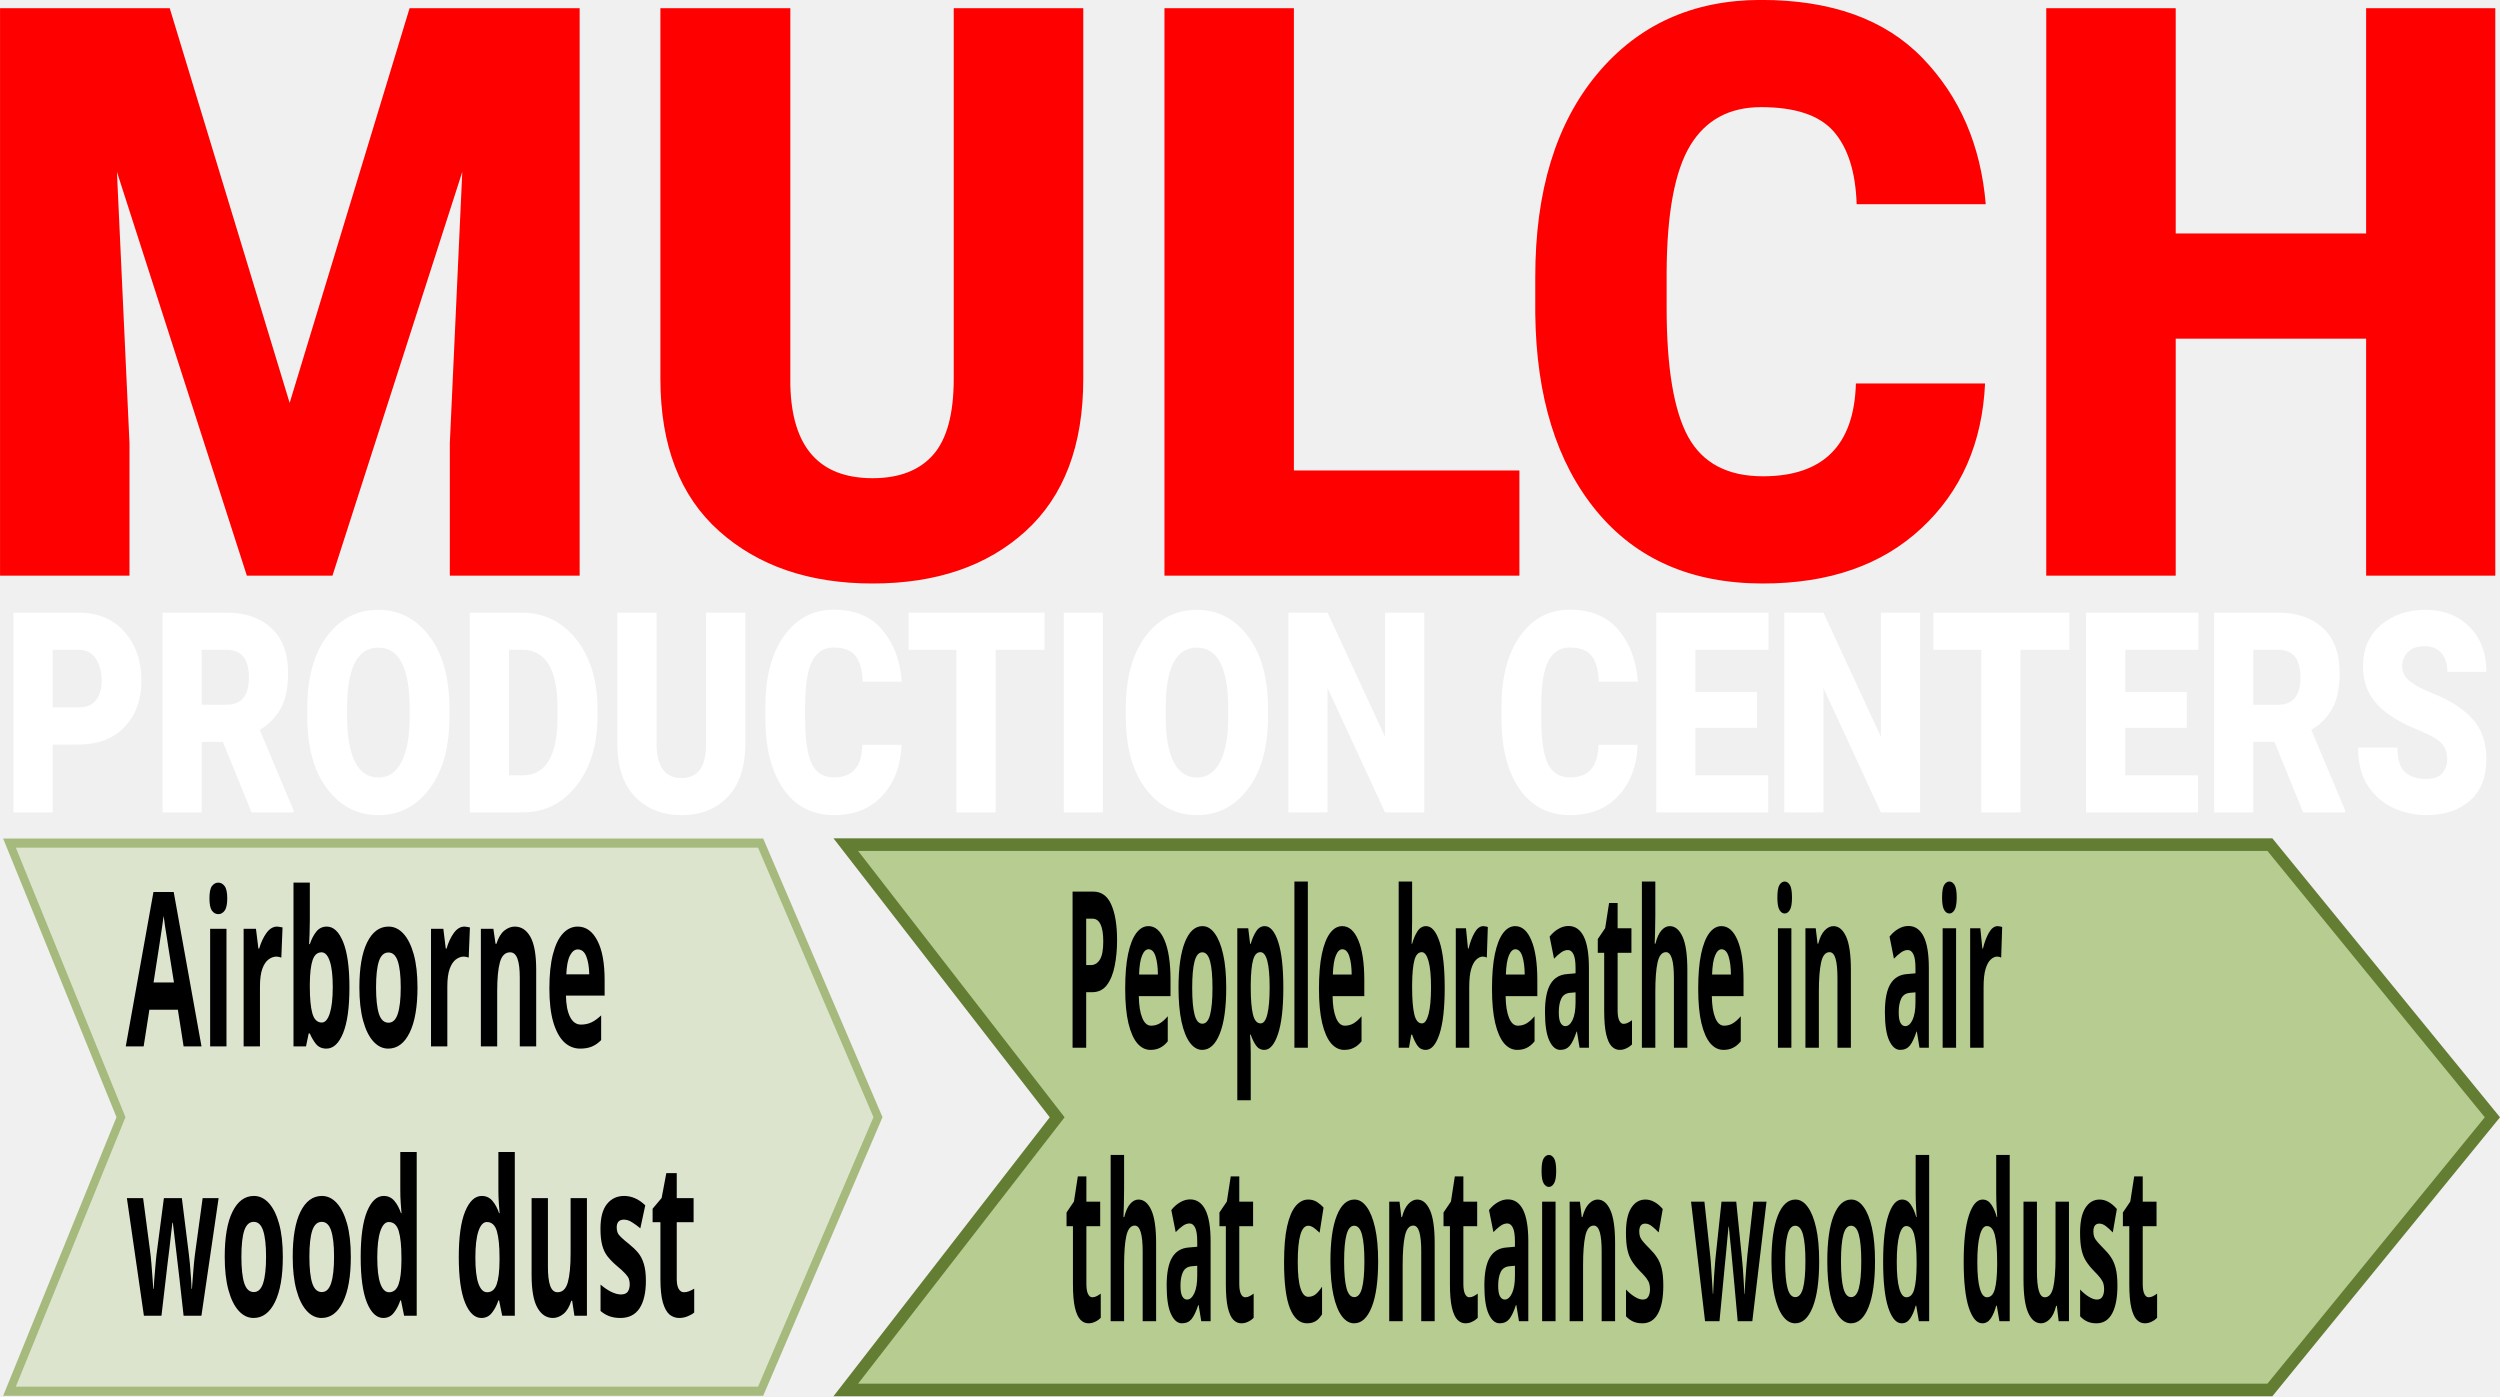
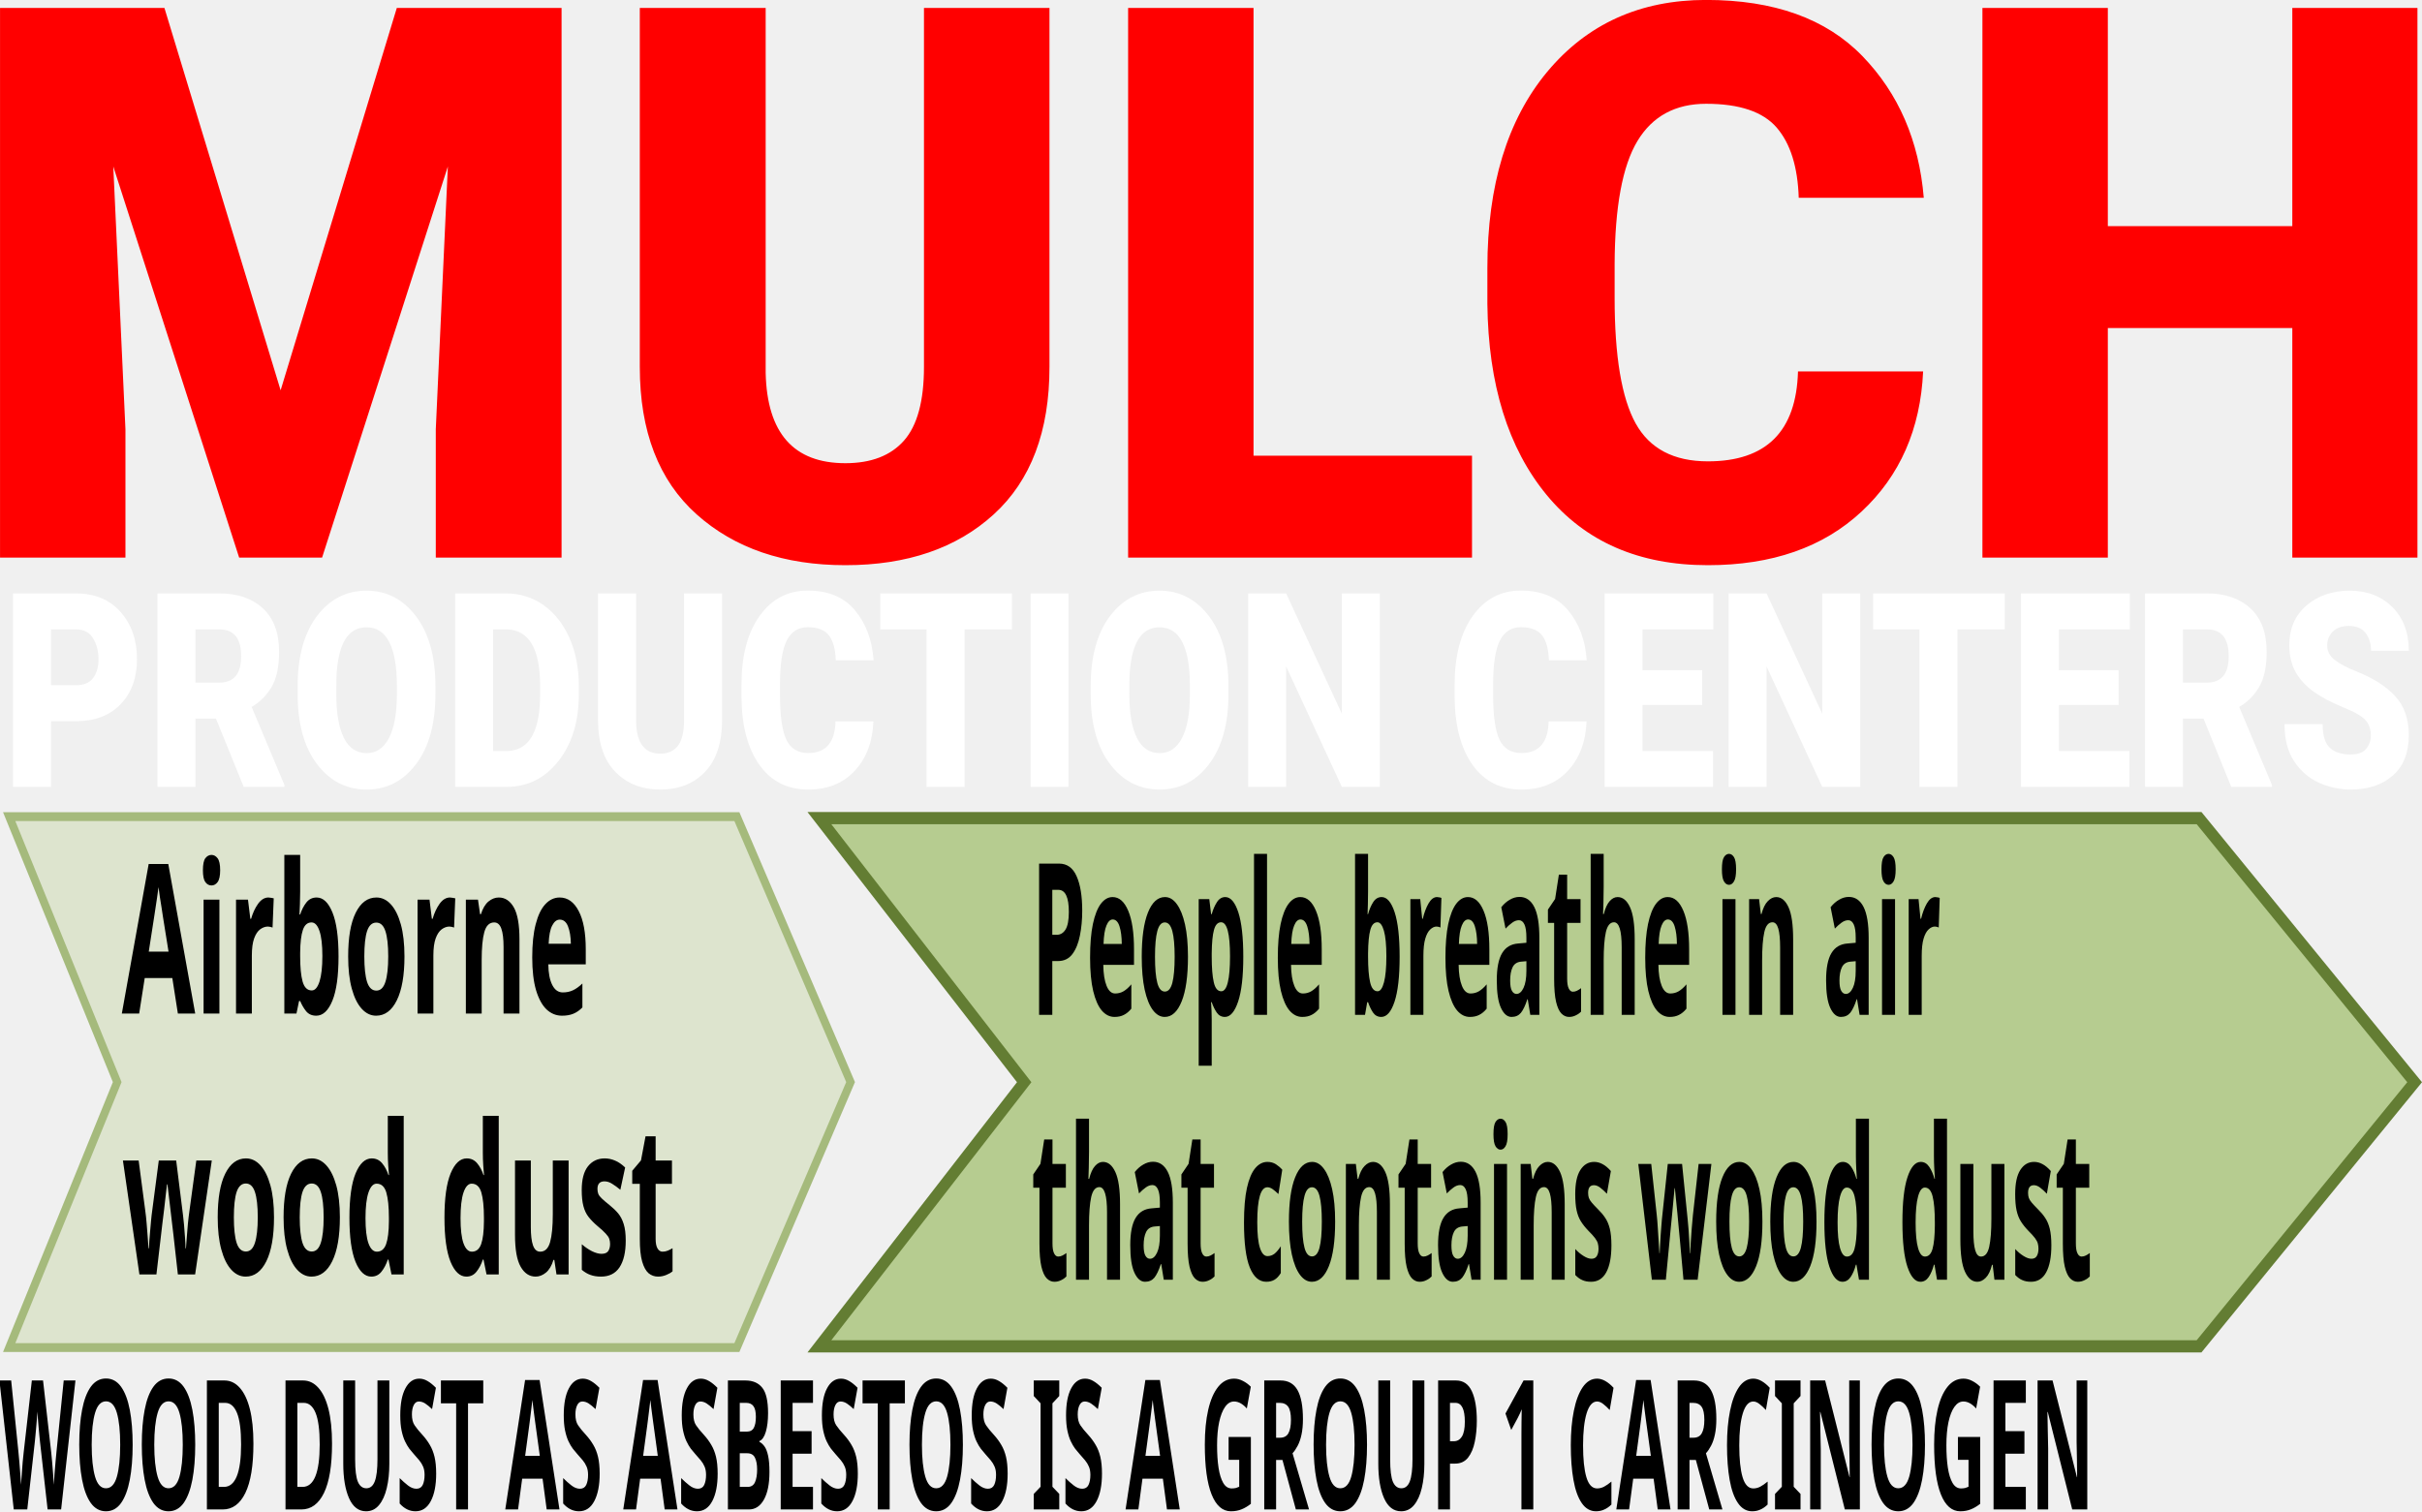
- <svg xmlns="http://www.w3.org/2000/svg" width="376.711mm" height="210.395mm" viewBox="0 0 376.711 210.395" version="1.1" id="svg196124">
+ <svg xmlns="http://www.w3.org/2000/svg" width="376.711mm" height="235.218mm" viewBox="0 0 376.711 235.218" version="1.1" id="svg196124">
  <defs id="defs196121" />
  <g id="layer1" transform="translate(41.57501,184.5558)">
-     <g id="g924" transform="matrix(0.8887842,0,0,1,22.16137,0)">
-       <g id="g271282">
-         <path d="M -70.104,-57.514 H 57.243 L 77.141,-16.217 57.243,25.081 H -70.104 l 18.903,-41.298 z" stroke-width="1.382" stroke="#a5ba7c" fill="#dde4ce" fill-rule="evenodd" id="path196272" />
-         <path d="M 71.682,-57.286 H 313.124 l 37.725,41.088 -37.725,41.088 H 71.682 l 35.839,-41.088 z" stroke-width="1.899" stroke="#637d33" fill="#b6cc90" fill-rule="evenodd" id="path196281" />
-         <text xml:space="preserve" style="font-style:normal;font-variant:normal;font-weight:bold;font-stretch:normal;font-size:19.756px;line-height:1.25;font-family:sans-serif;-inkscape-font-specification:'sans-serif Bold';white-space:pre;inline-size:140.241;fill:#000000;fill-opacity:1;stroke:none;stroke-width:0.701" x="-71.171" y="-5.935" id="text200670" transform="matrix(0.9425508,0,0,1.643568,16.69128,-17.12142)">
-           <tspan x="-71.171" y="-5.935" id="tspan945">Airborne 
+     <g id="g21312">
+       <g id="g924" transform="matrix(0.8887842,0,0,1,22.16137,0)">
+         <g id="g271282">
+           <path d="M -70.104,-57.514 H 57.243 L 77.141,-16.217 57.243,25.081 H -70.104 l 18.903,-41.298 z" stroke-width="1.382" stroke="#a5ba7c" fill="#dde4ce" fill-rule="evenodd" id="path196272" />
+           <path d="M 71.682,-57.286 H 313.124 l 37.725,41.088 -37.725,41.088 H 71.682 l 35.839,-41.088 z" stroke-width="1.899" stroke="#637d33" fill="#b6cc90" fill-rule="evenodd" id="path196281" />
+           <text xml:space="preserve" style="font-style:normal;font-variant:normal;font-weight:bold;font-stretch:normal;font-size:19.756px;line-height:1.25;font-family:sans-serif;-inkscape-font-specification:'sans-serif Bold';white-space:pre;inline-size:140.241;fill:#000000;fill-opacity:1;stroke:none;stroke-width:0.701" x="-71.171" y="-5.935" id="text200670" transform="matrix(0.9425508,0,0,1.643568,16.69128,-17.12142)">
+             <tspan x="-71.171" y="-5.935" id="tspan21336">Airborne 
</tspan>
-           <tspan x="-71.171" y="18.759" id="tspan947">wood dust</tspan>
-         </text>
-         <text xml:space="preserve" style="font-style:normal;font-weight:normal;font-size:22.451px;line-height:1.25;font-family:sans-serif;fill:#000000;fill-opacity:1;stroke:none;stroke-width:1.203" x="159.651" y="-18.171" id="text220958" transform="scale(0.6812167,1.467962)">
-           <tspan id="tspan220956" style="font-style:normal;font-variant:normal;font-weight:bold;font-stretch:normal;font-size:22.451px;font-family:sans-serif;-inkscape-font-specification:'sans-serif Bold';stroke-width:1.203" x="159.651" y="-18.171">People breathe in air </tspan>
-           <tspan style="font-style:normal;font-variant:normal;font-weight:bold;font-stretch:normal;font-size:22.451px;font-family:sans-serif;-inkscape-font-specification:'sans-serif Bold';stroke-width:1.203" x="159.651" y="9.893" id="tspan235230">that contains wood dust</tspan>
+             <tspan x="-71.171" y="18.759" id="tspan21338">wood dust</tspan>
+           </text>
+           <text xml:space="preserve" style="font-style:normal;font-weight:normal;font-size:22.451px;line-height:1.25;font-family:sans-serif;fill:#000000;fill-opacity:1;stroke:none;stroke-width:1.203" x="159.651" y="-18.171" id="text220958" transform="scale(0.6812167,1.467962)">
+             <tspan id="tspan220956" style="font-style:normal;font-variant:normal;font-weight:bold;font-stretch:normal;font-size:22.451px;font-family:sans-serif;-inkscape-font-specification:'sans-serif Bold';stroke-width:1.203" x="159.651" y="-18.171">People breathe in air </tspan>
+             <tspan style="font-style:normal;font-variant:normal;font-weight:bold;font-stretch:normal;font-size:22.451px;font-family:sans-serif;-inkscape-font-specification:'sans-serif Bold';stroke-width:1.203" x="159.651" y="9.893" id="tspan235230">that contains wood dust</tspan>
+           </text>
+         </g>
+         <g id="g908">
+           <text xml:space="preserve" style="font-style:normal;font-variant:normal;font-weight:900;font-stretch:normal;font-size:124.133px;line-height:1.25;font-family:Roboto;-inkscape-font-specification:'Roboto Heavy';fill:#ff0000;fill-opacity:1;stroke:none;stroke-width:1.455" x="-76.214" y="-100.943" id="text3032" transform="scale(1.032025,0.9689687)">
+             <tspan id="tspan3030" style="font-style:normal;font-variant:normal;font-weight:900;font-stretch:normal;font-size:124.133px;font-family:Roboto;-inkscape-font-specification:'Roboto Heavy';fill:#ff0000;stroke-width:1.455" x="-76.214" y="-100.943">MULCH</tspan>
+           </text>
+         </g>
+         <text xml:space="preserve" style="font-style:normal;font-variant:normal;font-weight:900;font-stretch:normal;font-size:40.533px;line-height:1.25;font-family:Roboto;-inkscape-font-specification:'Roboto Heavy';fill:#ffffff;fill-opacity:1;stroke:none;stroke-width:1.013" x="-74.734" y="-59.479" id="text28246" transform="scale(0.9571595,1.044758)">
+           <tspan id="tspan28244" style="font-style:normal;font-variant:normal;font-weight:900;font-stretch:normal;font-family:Roboto;-inkscape-font-specification:'Roboto Heavy';fill:#ffffff;stroke-width:1.013" x="-74.734" y="-59.479">PRODUCTION CENTERS</tspan>
        </text>
      </g>
-       <g id="g908">
-         <text xml:space="preserve" style="font-style:normal;font-variant:normal;font-weight:900;font-stretch:normal;font-size:124.133px;line-height:1.25;font-family:Roboto;-inkscape-font-specification:'Roboto Heavy';fill:#ff0000;fill-opacity:1;stroke:none;stroke-width:1.455" x="-76.214" y="-100.943" id="text3032" transform="scale(1.032025,0.9689687)">
-           <tspan id="tspan3030" style="font-style:normal;font-variant:normal;font-weight:900;font-stretch:normal;font-size:124.133px;font-family:Roboto;-inkscape-font-specification:'Roboto Heavy';fill:#ff0000;stroke-width:1.455" x="-76.214" y="-100.943">MULCH</tspan>
-         </text>
-       </g>
-       <text xml:space="preserve" style="font-style:normal;font-variant:normal;font-weight:900;font-stretch:normal;font-size:40.533px;line-height:1.25;font-family:Roboto;-inkscape-font-specification:'Roboto Heavy';fill:#ffffff;fill-opacity:1;stroke:none;stroke-width:1.013" x="-74.734" y="-59.479" id="text28246" transform="scale(0.9571595,1.044758)">
-         <tspan id="tspan28244" style="font-style:normal;font-variant:normal;font-weight:900;font-stretch:normal;font-family:Roboto;-inkscape-font-specification:'Roboto Heavy';fill:#ffffff;stroke-width:1.013" x="-74.734" y="-59.479">PRODUCTION CENTERS</tspan>
+       <text xml:space="preserve" style="font-style:normal;font-weight:normal;font-size:18.535px;line-height:3.25;font-family:sans-serif;fill:#000000;fill-opacity:1;stroke:none;stroke-width:0.386" x="-63.162" y="33.156" id="text2355" transform="scale(0.6596286,1.516005)">
+         <tspan id="tspan2353" style="font-style:normal;font-variant:normal;font-weight:bold;font-stretch:normal;font-size:18.535px;font-family:sans-serif;-inkscape-font-specification:'sans-serif Bold';stroke-width:0.386" x="-63.162" y="33.156">WOOD DUST AS ASBESTOS IS A GROUP 1 CARCINOGEN</tspan>
      </text>
    </g>
  </g>
</svg>
